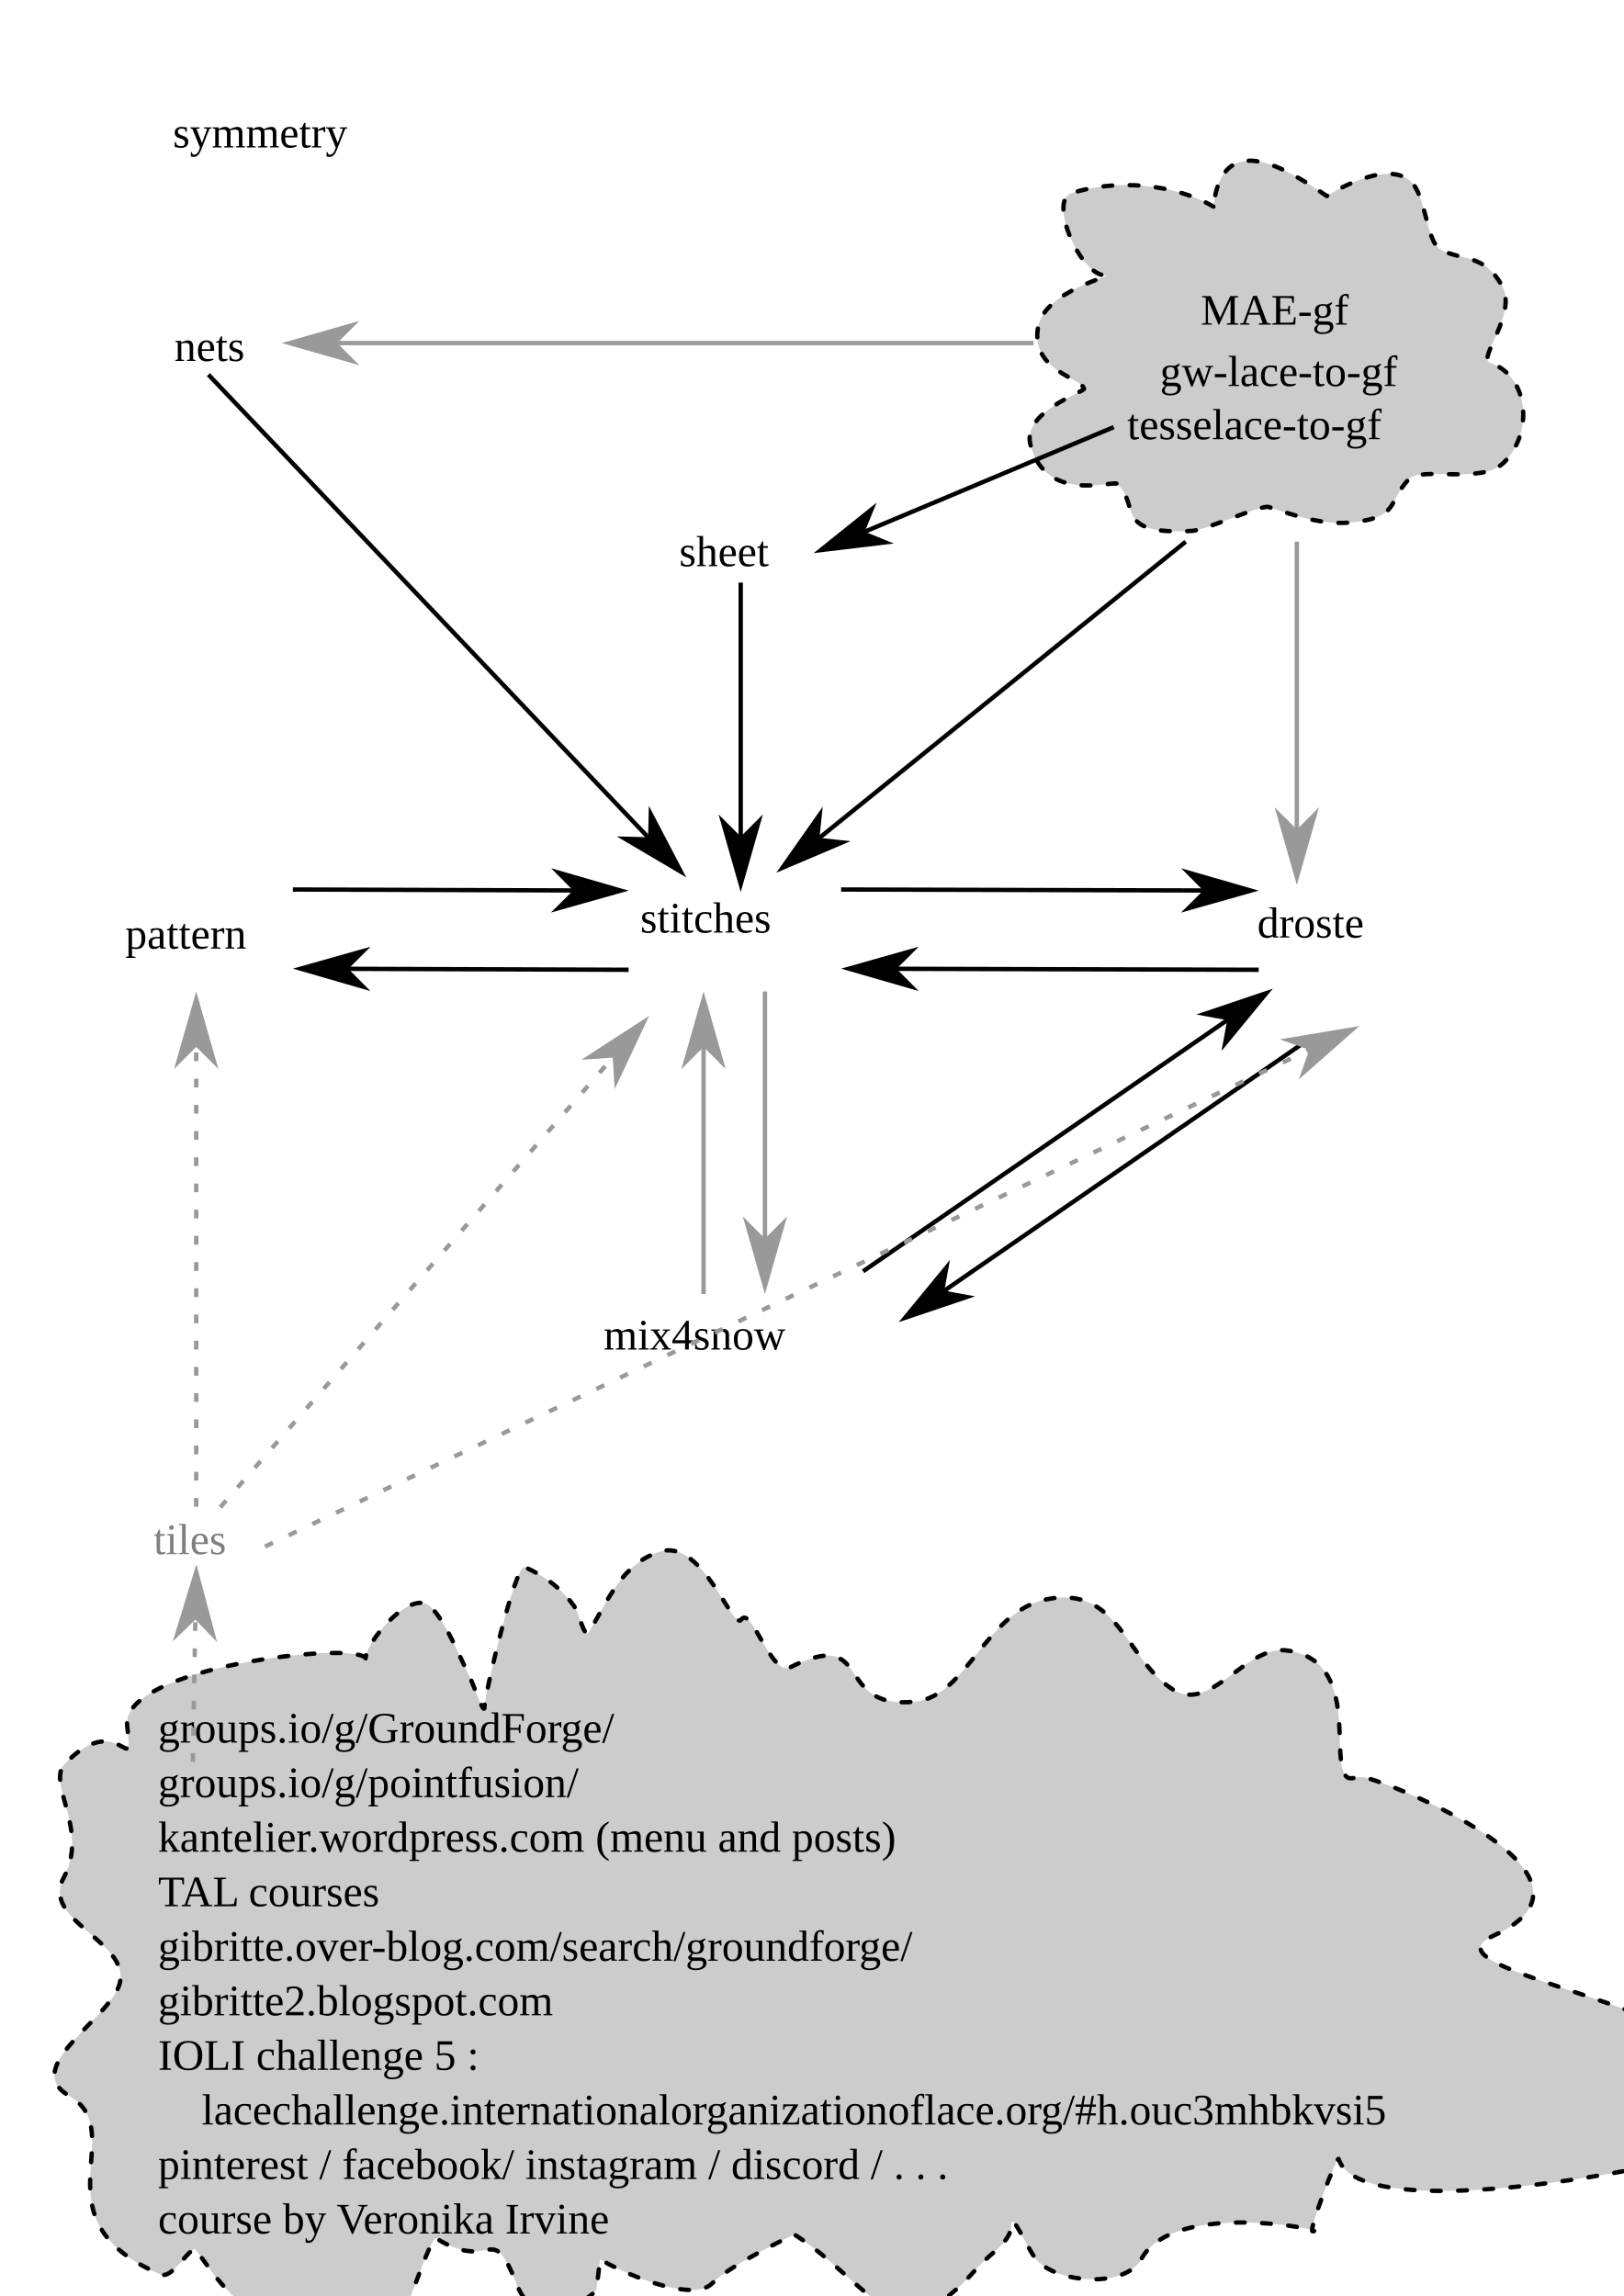
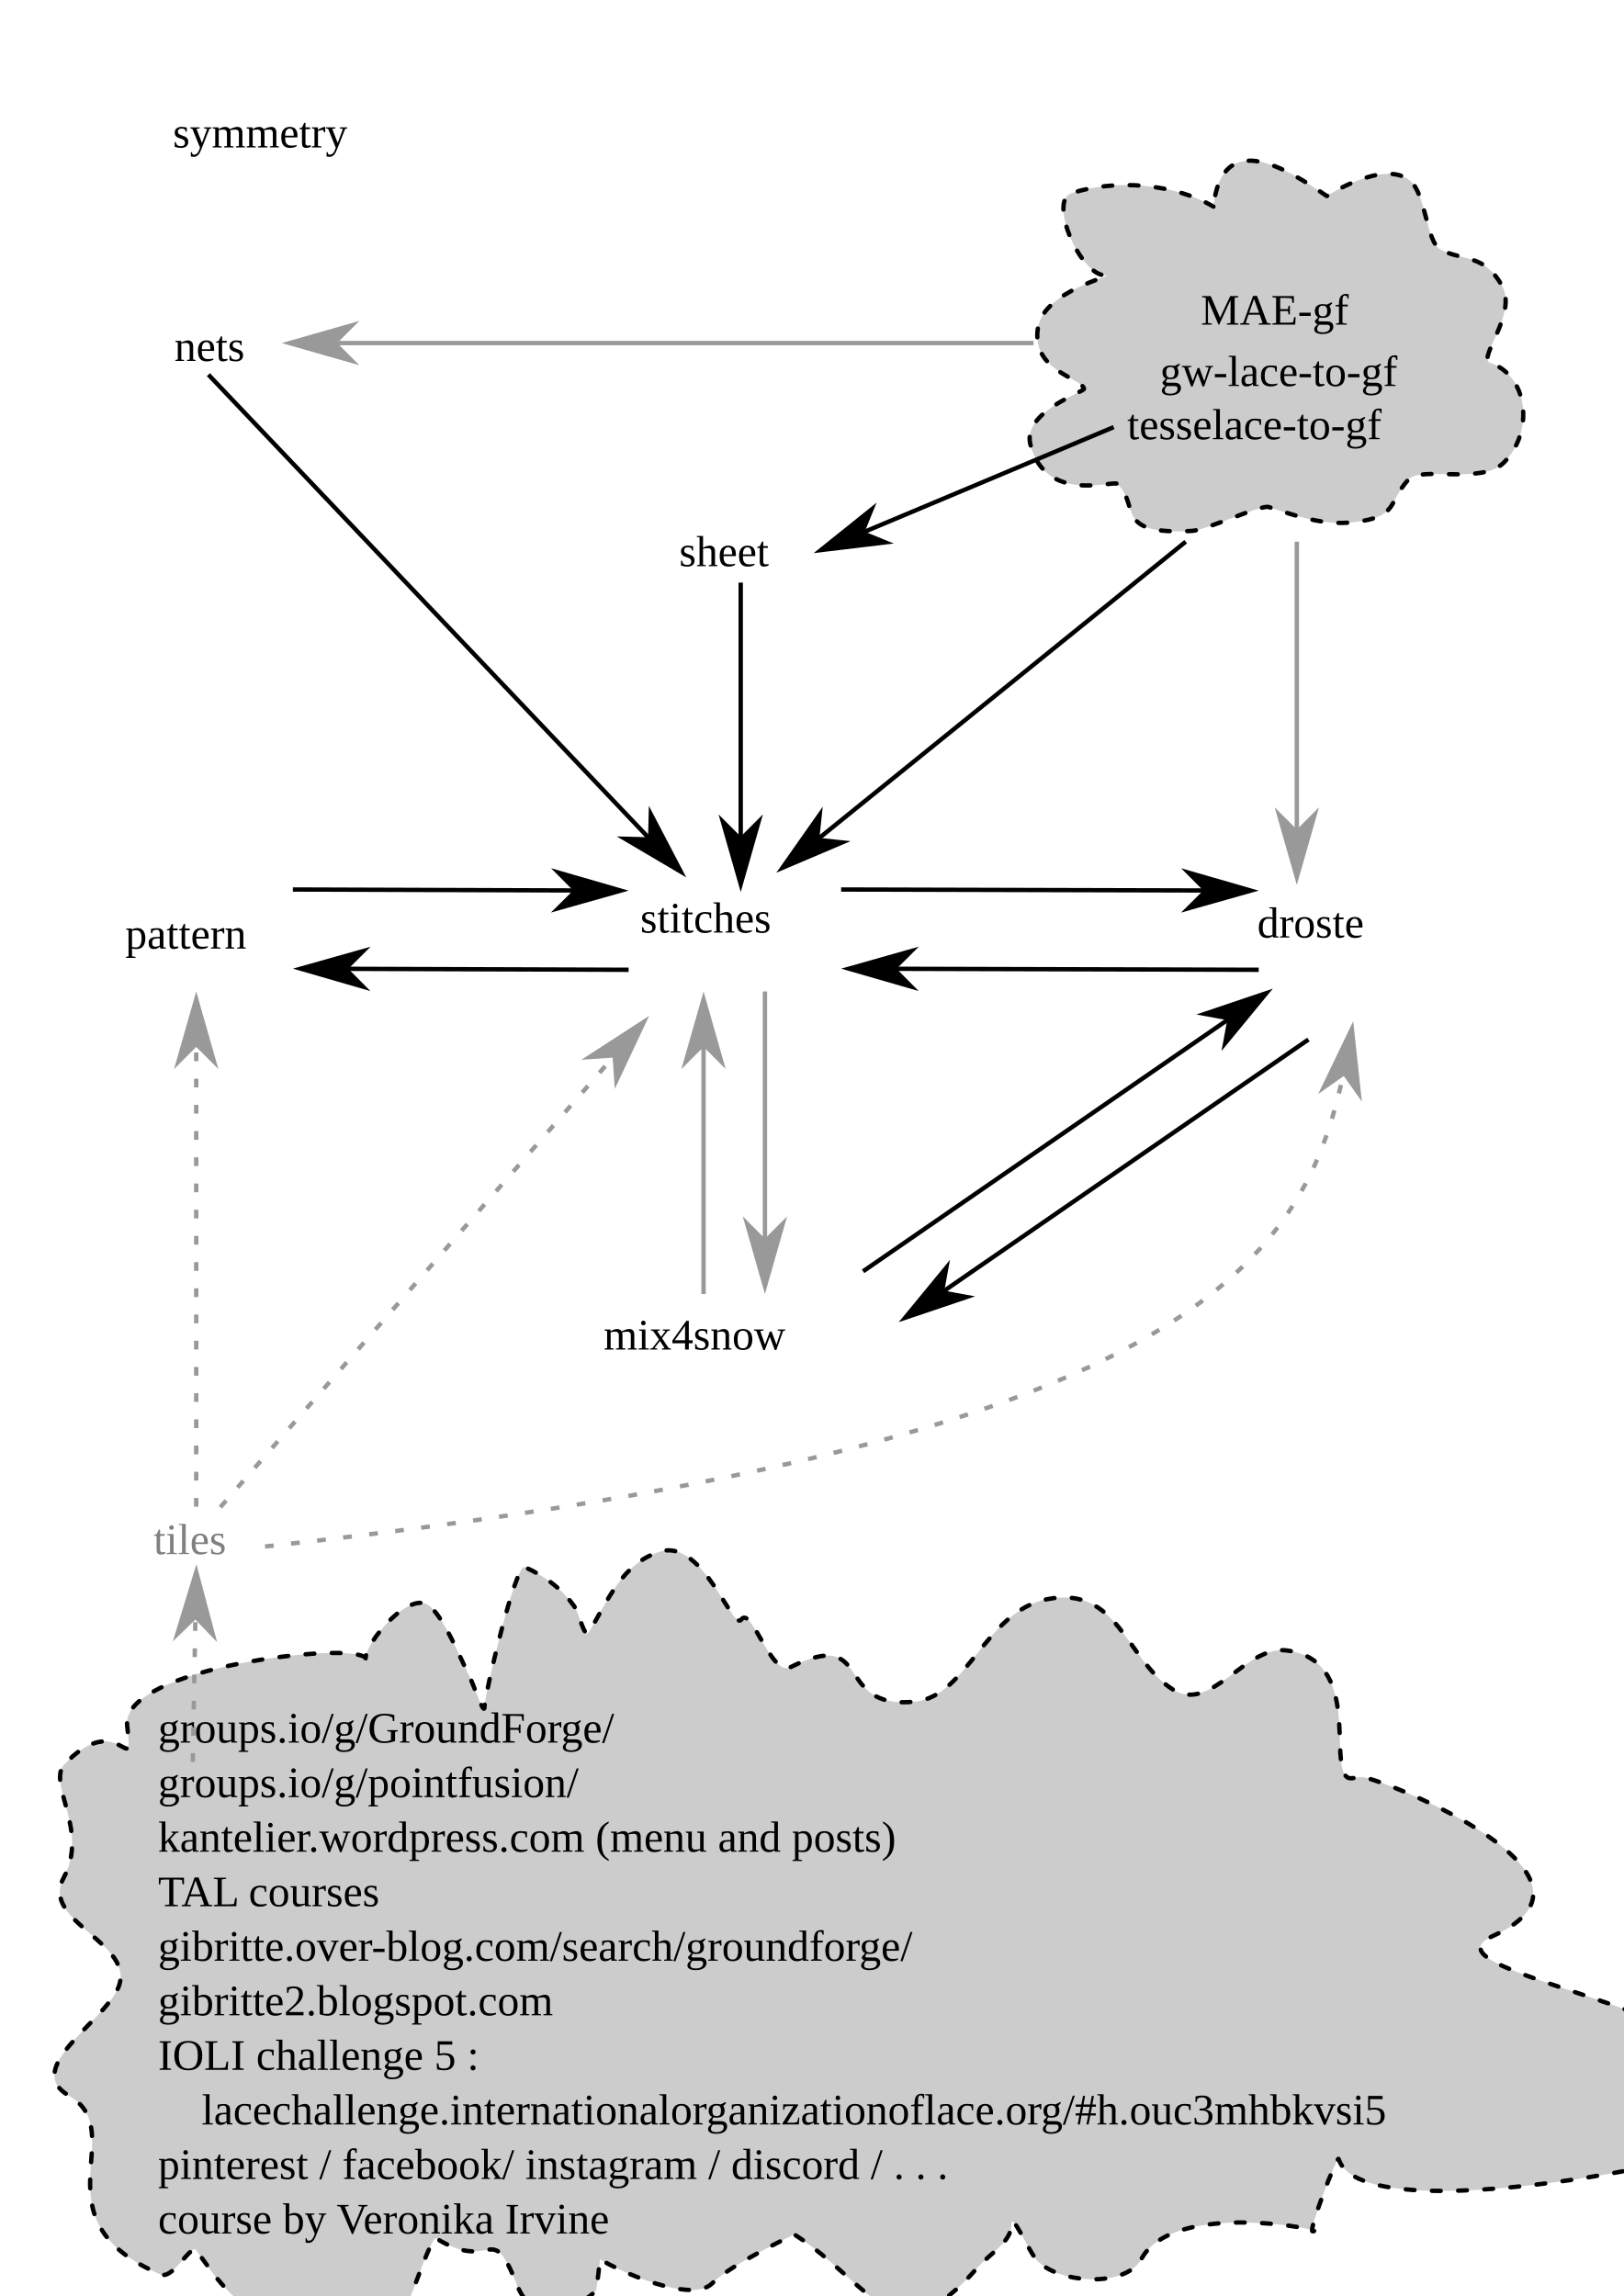
<svg xmlns="http://www.w3.org/2000/svg" width="210mm" height="297mm" viewBox="0 0 210 297" version="1.1" id="svg5">
  <defs id="defs2">
    <rect x="199.779" y="897.728" width="106.378" height="177.429" id="rect88679" />
    <marker style="overflow:visible;" id="Arrow1Lend" refX="0.0" refY="0.0" orient="auto">
      <path transform="scale(0.8) rotate(180) translate(12.5,0)" style="fill-rule:evenodd;fill:context-stroke;stroke:context-stroke;stroke-width:1.0pt;" d="M 0.0,0.0 L 5.0,-5.0 L -12.5,0.0 L 5.0,5.0 L 0.0,0.0 z " id="path23029" />
    </marker>
  </defs>
  <g id="layer1">
    <path style="fill:#cccccc;stroke:#000000;stroke-width:0.565;stroke-linecap:round;stroke-linejoin:round;stroke-miterlimit:4;stroke-dasharray:1.13, 2.26;stroke-dashoffset:0" d="m 156.937,26.728 c -5.051,-2.994 -12.773,-3.589 -18.369,-1.73 -2.992,0.994 1.148,10.625 4.397,10.625 1.452,0 -7.913,1.904 -8.72,6.746 -0.934,5.605 5.636,6.486 5.955,7.916 0.093,0.418 -7.996,2.971 -6.939,7.193 1.924,7.692 10.68,4.632 11.216,5.112 3.076,2.761 -0.623,6.657 9.706,6.083 1.8,-0.1 8.916,-3.412 9.904,-3.088 3.601,1.179 7.11,2.421 11.007,1.962 5.862,-0.69 4.305,-2.473 7.059,-5.514 1.618,-1.786 9.458,0.689 12.333,-2.185 3.947,-3.945 3.205,-11.262 -1.786,-12.925 -1.65,-0.55 3.618,-6.369 1.544,-9.998 -2.368,-4.144 -4.974,-3.107 -7.925,-4.633 -1.876,-0.97 -1.858,-7.165 -3.949,-8.908 -3.413,-2.844 -10.759,1.982 -10.772,1.973 -4.834,-3.28 -13.526,-9.048 -14.66,1.37 z" id="path92138" />
    <path style="fill:#cccccc;stroke:#000000;stroke-width:0.565;stroke-linecap:round;stroke-linejoin:round;stroke-miterlimit:4;stroke-dasharray:1.13, 2.26;stroke-dashoffset:0" d="m 47.29,214.51 c -1.357,-2.269 -31.679,1.149 -30.845,8.685 0.834,7.536 -0.986,-2.54 -8.218,5.136 -1.974,2.628 3.269,8.513 0.001,14.583 -3.122,5.799 9.701,8.455 6.993,14.377 -1.988,4.347 -12.334,10.299 -6.331,13.778 8.17,4.734 -4.733,16.05 11.879,23.139 1.432,0.611 3.213,-2.786 4.412,-3.309 0.092,-0.04 2.32,3.155 2.535,3.417 2.651,3.24 5.599,5.897 9.927,6.618 3.482,0.58 8.34,0.627 11.692,-0.662 1.181,-0.454 2.494,-1.187 3.309,-2.206 0.474,-0.593 3.141,-8.906 3.787,-8.507 7.418,4.582 7.003,-2.746 10.462,6.072 2.622,6.684 9.757,1.387 10.18,0.654 0.144,-0.25 0.509,-4.055 0.539,-4.036 2.462,1.541 11.882,5.781 14.503,3.107 2.397,-2.446 10.617,-6.316 10.617,-6.316 10.115,6.435 12.963,16.547 23.64,4.344 1.669,-1.908 4.433,-3.336 4.433,-5.623 0,-1.765 2.006,2.906 3.066,4.319 2.482,3.31 11.666,3.985 13.739,0.141 4.212,-7.81 24.58,-3.593 22.146,-3.593 -0.578,0 3.206,-9.898 3.38,-9.347 3.092,9.79 52.653,-0.554 53.921,-3.335 7.103,-15.575 -45.517,-20.316 -33.91,-25.548 17.22,-7.763 -13.958,-20.102 -16.838,-20.505 -0.745,-0.104 -1.586,0.354 -2.073,0 -2.469,-1.797 2.001,-15.17 -7.859,-16.402 -5.341,-0.668 -9.711,8.163 -14.656,5.073 -6.12,-3.825 -7.016,-13.554 -16.325,-11.692 -7.94,1.588 -10.252,12.485 -16.977,13.232 -10.857,1.206 -5.298,-9.889 -16.228,-4.424 -2.44,1.22 -5.021,-7.996 -6.309,-6.191 -1.128,1.58 -4.898,-10.376 -10.402,-8.803 -5.015,1.433 -6.908,6.493 -9.265,10.36 -0.664,1.09 -1.221,-2.249 -1.963,-3.288 -1.707,-2.39 -4.028,-4.014 -6.397,-5.048 -1.178,-0.514 -5.189,16.671 -5.189,18.004 0,1.47 -1.328,-2.623 -1.985,-3.938 -1.214,-2.427 -3.135,-7.274 -5.065,-8.984 -2.609,-2.312 -8.367,4.767 -8.324,6.715 z" id="path92298" />
    <text xml:space="preserve" style="font-size:5.644px;fill:#000000;stroke:none;stroke-width:20;stroke-linecap:round;stroke-linejoin:round" x="22.558" y="46.685" id="text2564">
      <tspan id="tspan2562" style="fill:#000000;stroke:none;stroke-width:20" x="22.558" y="46.685">nets</tspan>
    </text>
    <text xml:space="preserve" style="font-size:5.644px;fill:#000000;stroke:none;stroke-width:20;stroke-linecap:round;stroke-linejoin:round" x="82.808" y="120.636" id="text6608">
      <tspan id="tspan6606" style="stroke-width:20" x="82.808" y="120.636">stitches</tspan>
    </text>
    <text xml:space="preserve" style="font-size:5.644px;fill:#000000;stroke:none;stroke-width:20;stroke-linecap:round;stroke-linejoin:round" x="78.07" y="174.572" id="text7734">
      <tspan id="tspan7732" style="stroke-width:20" x="78.07" y="174.572">mix4snow</tspan>
    </text>
    <text xml:space="preserve" style="font-size:5.644px;fill:#000000;stroke:none;stroke-width:20;stroke-linecap:round;stroke-linejoin:round" x="162.61" y="121.273" id="text11202">
      <tspan id="tspan11200" style="stroke-width:20" x="162.61" y="121.273">droste</tspan>
    </text>
    <text xml:space="preserve" style="font-size:5.644px;fill:#000000;stroke:none;stroke-width:20;stroke-linecap:round;stroke-linejoin:round" x="16.203" y="122.703" id="text15222">
      <tspan id="tspan15220" style="stroke-width:20" x="16.203" y="122.703">pattern</tspan>
    </text>
    <text xml:space="preserve" style="font-size:5.644px;fill:#000000;stroke:none;stroke-width:20;stroke-linecap:round;stroke-linejoin:round" x="87.842" y="73.231" id="text19354">
      <tspan id="tspan19352" style="stroke-width:20" x="87.842" y="73.231">sheet</tspan>
    </text>
    <text xml:space="preserve" style="font-size:5.644px;fill:#000000;stroke:none;stroke-width:20;stroke-linecap:round;stroke-linejoin:round" x="150.018" y="49.929" id="text20414">
      <tspan id="tspan20412" style="stroke-width:20" x="150.018" y="49.929">gw-lace-to-gf</tspan>
    </text>
    <path style="display:inline;fill:none;fill-rule:evenodd;stroke:#000000;stroke-width:0.565;stroke-linecap:butt;stroke-linejoin:miter;stroke-miterlimit:4;stroke-dasharray:none;stroke-opacity:1;marker-end:url(#Arrow1Lend)" d="m 144.036,55.251 -37.795,15.875" id="path22967" />
    <path style="display:inline;fill:none;fill-rule:evenodd;stroke:#000000;stroke-width:0.565;stroke-linecap:butt;stroke-linejoin:miter;stroke-miterlimit:4;stroke-dasharray:none;stroke-opacity:1;marker-end:url(#Arrow1Lend)" d="M 95.8,75.363 V 114.289" id="path23382" />
    <path style="display:inline;fill:none;fill-rule:evenodd;stroke:#000000;stroke-width:0.565;stroke-linecap:butt;stroke-linejoin:miter;stroke-miterlimit:4;stroke-dasharray:none;stroke-opacity:1;marker-end:url(#Arrow1Lend)" d="M 81.301,125.446 38.976,125.302" id="path24234" />
    <path style="display:inline;fill:none;fill-rule:evenodd;stroke:#999999;stroke-width:0.565;stroke-linecap:butt;stroke-linejoin:miter;stroke-miterlimit:4;stroke-dasharray:none;stroke-opacity:1;marker-end:url(#Arrow1Lend)" d="M 90.994,167.386 V 129.348" id="path24563" />
    <path style="display:inline;fill:none;fill-rule:evenodd;stroke:#000000;stroke-width:0.565;stroke-linecap:butt;stroke-linejoin:miter;stroke-miterlimit:4;stroke-dasharray:none;stroke-opacity:1;marker-end:url(#Arrow1Lend)" d="m 37.88,115.063 42.325,0.143" id="path24740" />
    <path style="display:inline;fill:none;fill-rule:evenodd;stroke:#000000;stroke-width:0.565;stroke-linecap:butt;stroke-linejoin:miter;stroke-miterlimit:4;stroke-dasharray:none;stroke-opacity:1;marker-end:url(#Arrow1Lend)" d="M 26.954,48.464 88.004,112.702" id="path25054" />
    <path style="display:inline;fill:none;fill-rule:evenodd;stroke:#000000;stroke-width:0.565;stroke-linecap:butt;stroke-linejoin:miter;stroke-miterlimit:4;stroke-dasharray:none;stroke-opacity:1;marker-end:url(#Arrow1Lend)" d="m 162.792,125.446 -52.909,-0.143" id="path25311" />
    <path style="display:inline;fill:none;fill-rule:evenodd;stroke:#000000;stroke-width:0.565;stroke-linecap:butt;stroke-linejoin:miter;stroke-miterlimit:4;stroke-dasharray:none;stroke-opacity:1;marker-end:url(#Arrow1Lend)" d="m 108.788,115.063 52.909,0.143" id="path25313" />
    <path style="display:inline;fill:none;fill-rule:evenodd;stroke:#999999;stroke-width:0.565;stroke-linecap:butt;stroke-linejoin:miter;stroke-miterlimit:4;stroke-dasharray:none;stroke-opacity:1;marker-end:url(#Arrow1Lend)" d="m 98.932,128.251 v 38.038" id="path25516" />
    <path style="display:inline;fill:none;fill-rule:evenodd;stroke:#000000;stroke-width:0.565;stroke-linecap:butt;stroke-linejoin:miter;stroke-miterlimit:4;stroke-dasharray:none;stroke-opacity:1;marker-end:url(#Arrow1Lend)" d="m 169.224,134.468 -52.092,35.942" id="path25518" />
    <path style="display:inline;fill:none;fill-rule:evenodd;stroke:#000000;stroke-width:0.565;stroke-linecap:butt;stroke-linejoin:miter;stroke-miterlimit:4;stroke-dasharray:none;stroke-opacity:1;marker-end:url(#Arrow1Lend)" d="M 111.627,164.451 163.719,128.509" id="path25619" />
    <path style="display:inline;fill:none;fill-rule:evenodd;stroke:#000000;stroke-width:0.565;stroke-linecap:butt;stroke-linejoin:miter;stroke-miterlimit:4;stroke-dasharray:none;stroke-opacity:1;marker-end:url(#Arrow1Lend)" d="M 153.349,70.071 101.257,112.202" id="path25857" />
    <path style="display:inline;fill:none;fill-rule:evenodd;stroke:#999999;stroke-width:0.565;stroke-linecap:butt;stroke-linejoin:miter;stroke-miterlimit:4;stroke-dasharray:none;stroke-opacity:1;marker-end:url(#Arrow1Lend)" d="M 167.724,70.071 V 113.373" id="path25859" />
    <text xml:space="preserve" style="font-size:5.644px;fill:#808080;stroke:none;stroke-width:20;stroke-linecap:round;stroke-linejoin:round" x="19.862" y="201.03" id="text26714">
      <tspan style="stroke-width:20;fill:#808080" x="19.862" y="201.03" id="tspan889">tiles</tspan>
    </text>
    <text xml:space="preserve" style="font-size:5.644px;fill:#000000;stroke:none;stroke-width:20;stroke-linecap:round;stroke-linejoin:round" x="145.785" y="56.809" id="text860">
      <tspan id="tspan858" style="stroke-width:20" x="145.785" y="56.809">tesselace-to-gf</tspan>
    </text>
    <text xml:space="preserve" style="font-size:5.644px;fill:#000000;stroke:none;stroke-width:20;stroke-linecap:round;stroke-linejoin:round" x="155.31" y="41.992" id="text2940">
      <tspan id="tspan2938" style="stroke-width:20" x="155.31" y="41.992">MAE-gf</tspan>
    </text>
    <path style="display:inline;fill:none;fill-rule:evenodd;stroke:#999999;stroke-width:0.565;stroke-linecap:butt;stroke-linejoin:miter;stroke-miterlimit:4;stroke-dasharray:none;stroke-opacity:1;marker-end:url(#Arrow1Lend)" d="M 133.67,44.378 H 37.537" id="path5703" />
    <text xml:space="preserve" style="font-size:5.644px;fill:#000000;stroke:none;stroke-width:20;stroke-linecap:round;stroke-linejoin:round" x="22.364" y="19.074" id="text865">
      <tspan id="tspan863" style="stroke-width:20" x="22.364" y="19.074">symmetry</tspan>
    </text>
    <path style="display:inline;fill:none;fill-rule:evenodd;stroke:#999999;stroke-width:0.565;stroke-linecap:butt;stroke-linejoin:miter;stroke-miterlimit:4;stroke-dasharray:1.13, 2.26;stroke-dashoffset:0;stroke-opacity:1;marker-end:url(#Arrow1Lend)" d="m 24.937,227.912 0.441,-24.48" id="path973" />
    <path style="display:inline;fill:none;fill-rule:evenodd;stroke:#999999;stroke-width:0.565;stroke-linecap:butt;stroke-linejoin:miter;stroke-miterlimit:4;stroke-dasharray:1.13, 2.26;stroke-dashoffset:0;stroke-opacity:1;marker-end:url(#Arrow1Lend)" d="M 25.378,194.903 V 129.348" id="path975" />
    <path style="display:inline;fill:none;fill-rule:evenodd;stroke:#999999;stroke-width:0.565;stroke-linecap:butt;stroke-linejoin:miter;stroke-miterlimit:4;stroke-dasharray:1.13, 2.26;stroke-dashoffset:0;stroke-opacity:1;marker-end:url(#Arrow1Lend)" d="M 28.497,194.965 83.233,132.232" id="path977" />
-     <path style="display:inline;fill:none;fill-rule:evenodd;stroke:#999999;stroke-width:0.565;stroke-linecap:butt;stroke-linejoin:miter;stroke-miterlimit:4;stroke-dasharray:1.13, 2.26;stroke-dashoffset:0;stroke-opacity:1;marker-end:url(#Arrow1Lend)" d="M 34.278,200.051 174.827,133.195" id="path979" />
+     <path style="display:inline;fill:none;fill-rule:evenodd;stroke:#999999;stroke-width:0.565;stroke-linecap:butt;stroke-linejoin:miter;stroke-miterlimit:4;stroke-dasharray:1.13, 2.26;stroke-dashoffset:0;stroke-opacity:1;marker-end:url(#Arrow1Lend)" d="M 34.278,200.051 C 161.904,186.084 170.149,160.381 174.827,133.195" id="path979" />
    <text xml:space="preserve" style="font-size:5.644px;fill:#000000;stroke:none;stroke-width:20;stroke-linecap:round;stroke-linejoin:round" x="19.862" y="255.006" id="text83385">
      <tspan style="stroke-width:20" x="19.862" y="255.006" id="tspan83383" />
    </text>
    <text xml:space="preserve" style="font-size:5.644px;fill:#000000;stroke:none;stroke-width:20;stroke-linecap:round;stroke-linejoin:round" x="26.695" y="262.911" id="text84123">
      <tspan style="stroke-width:20" x="26.695" y="262.911" id="tspan84121" />
    </text>
    <text xml:space="preserve" transform="matrix(0.2645833,0,0,0.2645833,5.291667,-10.58333)" id="text88677" style="font-size:21.333px;white-space:pre;shape-inside:url(#rect88679);fill:#000000;stroke:#000000;stroke-width:2.135;stroke-linecap:round;stroke-linejoin:round;stroke-miterlimit:4;stroke-dasharray:4.271, 8.542;stroke-dashoffset:0" />
    <text xml:space="preserve" style="font-size:5.644px;fill:#000000;stroke:none;stroke-width:20;stroke-linecap:round;stroke-linejoin:round" x="20.436" y="225.413" id="text99216">
      <tspan style="stroke-width:20" x="20.436" y="225.413" id="tspan43958">groups.io/g/GroundForge/</tspan>
      <tspan style="stroke-width:20" x="20.436" y="232.468" id="tspan7582">groups.io/g/pointfusion/</tspan>
      <tspan style="stroke-width:20" x="20.436" y="239.524" id="tspan7584">kantelier.wordpress.com (menu and posts)</tspan>
      <tspan style="stroke-width:20" x="20.436" y="246.579" id="tspan7586">TAL courses</tspan>
      <tspan style="stroke-width:20" x="20.436" y="253.635" id="tspan70326">gibritte.over-blog.com/search/groundforge/</tspan>
      <tspan style="stroke-width:20" x="20.436" y="260.691" id="tspan70324">gibritte2.blogspot.com</tspan>
      <tspan style="stroke-width:20" x="20.436" y="267.746" id="tspan7558">IOLI challenge 5 :</tspan>
      <tspan style="stroke-width:20" x="20.436" y="274.802" id="tspan1811">    lacechallenge.internationalorganizationoflace.org/#h.ouc3mhbkvsi5</tspan>
      <tspan style="stroke-width:20" x="20.436" y="281.857" id="tspan1672">pinterest / facebook/ instagram / discord / . . .</tspan>
      <tspan style="stroke-width:20" x="20.436" y="288.913" id="tspan5002">course by Veronika Irvine</tspan>
      <tspan style="stroke-width:20" x="20.436" y="295.968" id="tspan49166" />
      <tspan style="stroke-width:20" x="20.436" y="303.024" id="tspan45498" />
    </text>
  </g>
</svg>
